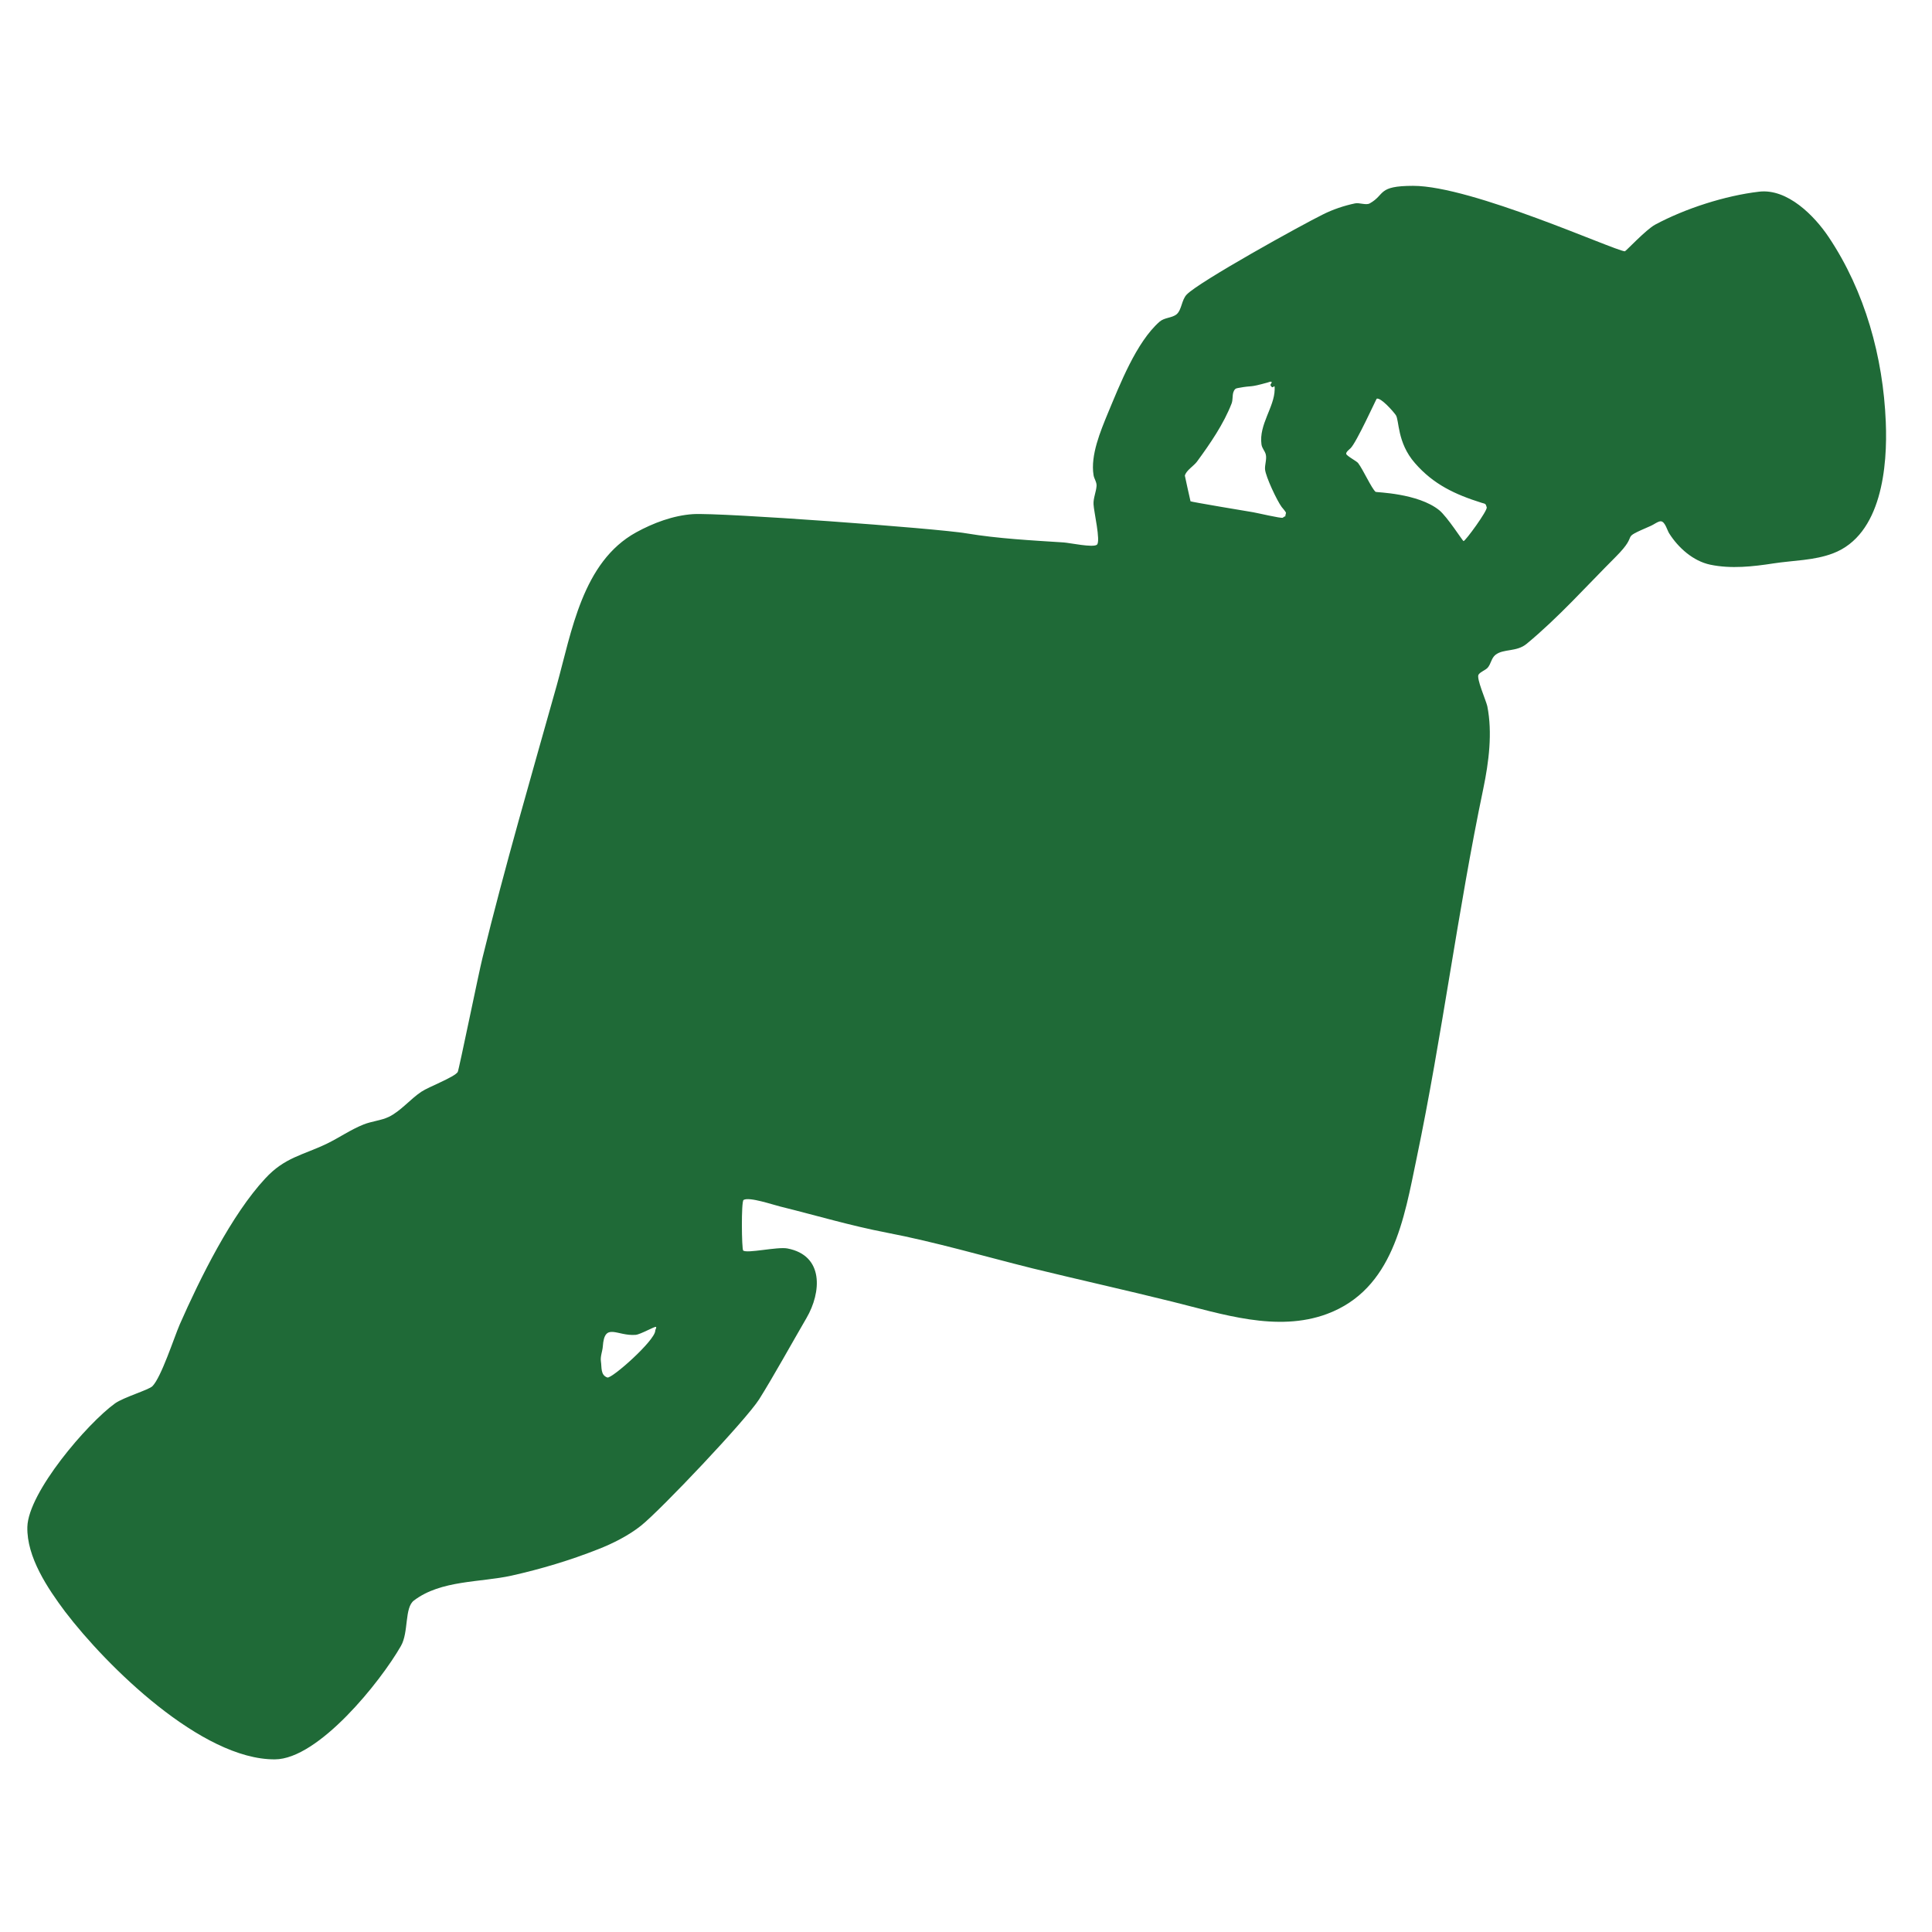
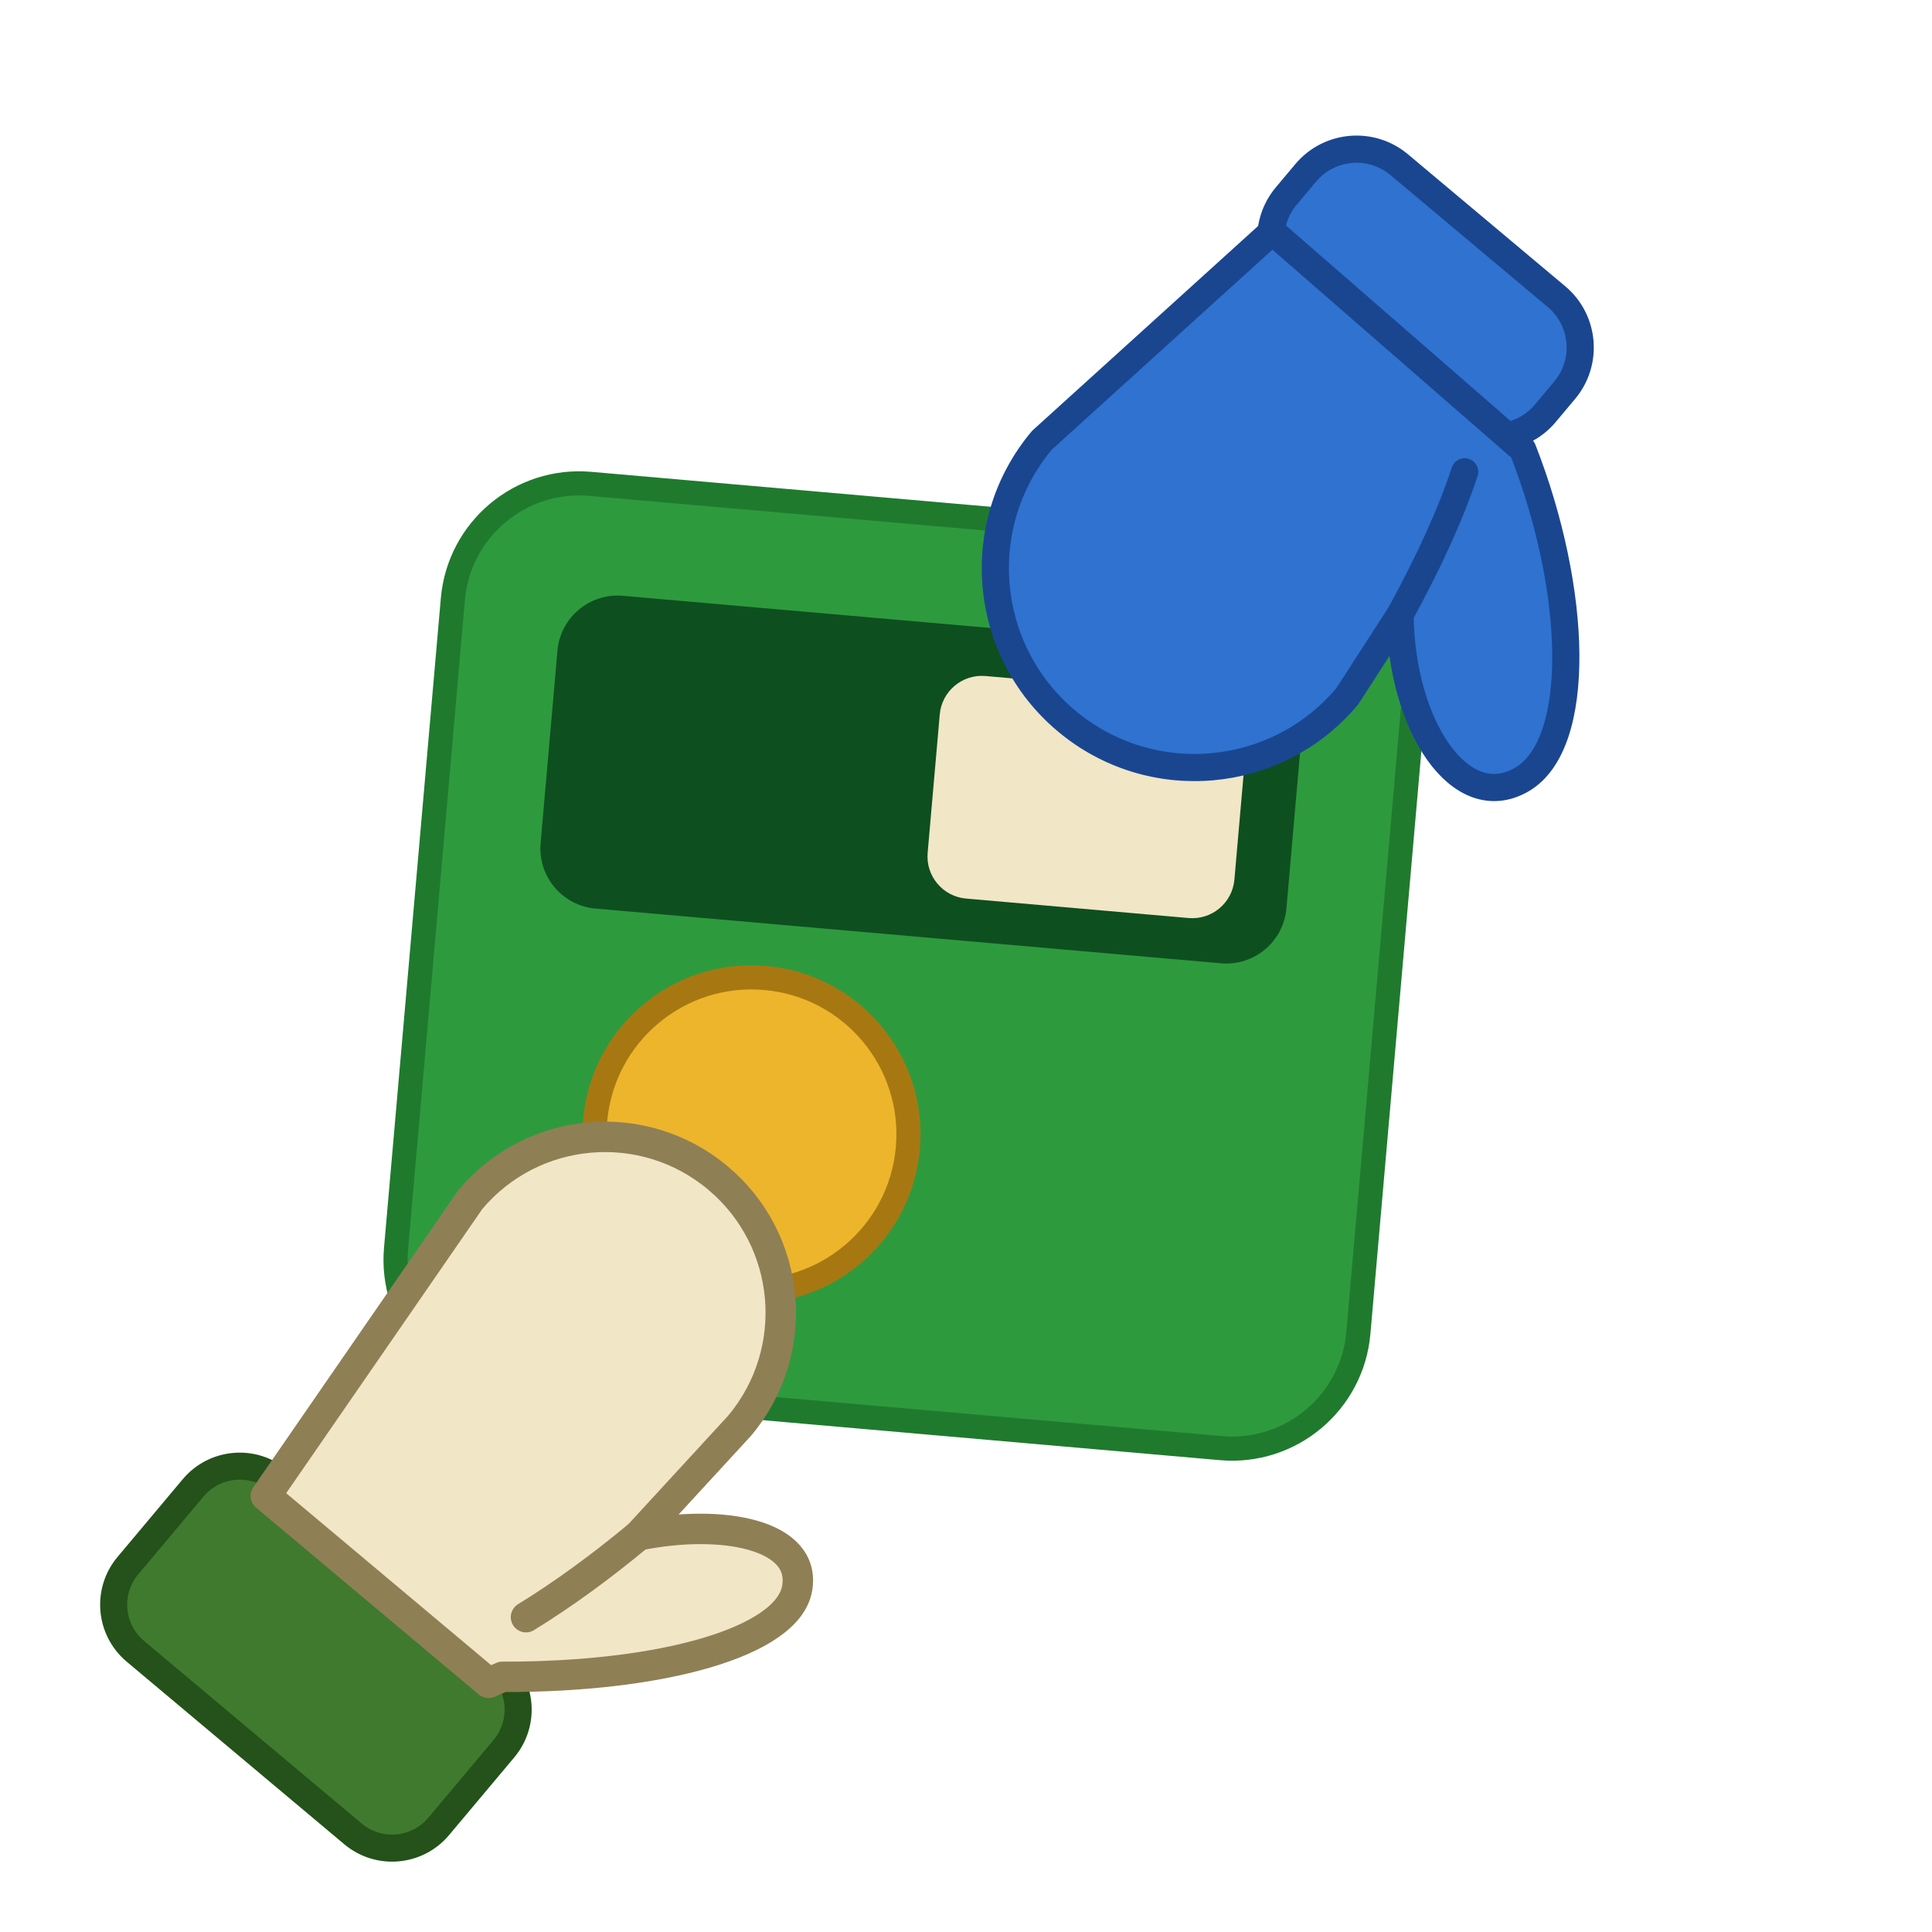
- <svg xmlns="http://www.w3.org/2000/svg" viewBox="0 0 1024 1024">
-   <path id="ouro-hx" fill="#1F6A37" fill-rule="evenodd" d="M145.7 932.5C106.9 932.7 56.6 883.2 34.5 854.2C25.3 841.9 14.1 825.3 14.5 809.3C15.0 790.9 46.3 754.4 61.0 743.8C65.7 740.5 78.8 736.7 80.8 734.7C85.5 729.9 92.2 709.1 95.3 701.9C106.0 677.6 122.7 643.8 140.6 624.6C150.9 613.4 160.5 612.3 173.2 606.2C179.8 603.0 185.9 598.7 192.7 596.0C196.9 594.3 202.0 593.9 206.0 592.0C212.3 589.0 217.6 582.4 223.4 578.6C227.3 576.0 240.7 571.0 242.6 568.2C243.2 567.3 254.0 514.4 255.7 507.8C267.6 459.2 281.6 411.3 295.1 363.2C303.0 334.8 308.7 297.9 337.1 282.2C346.2 277.2 356.8 273.2 367.3 272.5C381.9 271.6 496.4 280.0 512.3 282.7C529.1 285.5 546.7 286.4 563.7 287.5C566.9 287.7 579.4 290.4 581.4 288.7C583.5 286.9 579.7 270.9 579.6 267.3C579.4 264.1 581.0 260.7 581.2 257.5C581.3 255.4 579.9 253.8 579.6 251.8C577.9 241.3 583.3 228.5 587.2 219.0C593.5 204.0 602.2 181.4 614.6 170.5C617.3 168.2 621.1 168.6 623.6 166.6C626.4 164.2 626.2 159.0 629.0 156.1C635.7 149.2 689.7 119.3 701.3 113.6C706.5 111.0 712.4 109.0 718.2 107.8C720.5 107.3 724.0 108.9 726.0 107.8C734.4 103.1 729.8 98.5 749.0 98.5C780.2 98.5 855.3 132.7 861.2 133.2C861.7 133.2 872.3 121.8 877.2 119.1C893.2 110.5 914.4 103.7 932.3 101.6C947.4 99.8 961.7 114.4 969.2 125.6C988.5 154.4 998.1 189.3 999.5 223.6C1000.5 247.1 997.4 283.5 971.5 293.3C961.5 297.1 950.5 297.0 940.1 298.6C929.1 300.3 917.5 301.6 906.5 299.3C897.4 297.4 889.5 290.3 884.7 282.7C883.7 281.2 882.6 276.6 880.4 276.3C879.0 276.1 876.3 278.2 875.0 278.7C857.0 286.5 870.0 281.5 856.3 295.2C840.9 310.6 826.0 327.3 809.2 341.2C803.8 345.7 796.9 343.7 792.6 347.1C790.4 348.9 790.3 351.8 788.5 353.9C787.2 355.3 784.9 355.9 783.7 357.5C782.3 359.3 787.6 371.2 788.3 374.3C791.1 388.4 789.1 403.9 786.2 417.9C772.6 482.9 764.4 549.0 750.8 614.1C744.2 645.8 738.4 683.3 703.4 696.4C676.8 706.3 647.6 696.4 621.3 689.9C596.7 683.8 572.0 678.3 547.4 672.3C521.7 665.9 495.9 658.3 469.8 653.3C451.0 649.7 432.2 644.1 413.6 639.5C409.8 638.6 397.1 634.2 394.1 636.0C392.8 636.8 393.1 662.1 393.9 662.8C395.9 664.5 412.0 660.7 417.3 661.7C436.9 665.4 435.3 685.1 427.5 698.5C420.1 711.2 409.7 730.0 402.4 741.6C395.5 752.5 350.4 800.1 339.8 808.6C333.3 813.8 324.8 818.1 317.1 821.1C302.2 827.0 286.8 831.6 271.2 835.1C254.6 838.8 233.7 837.4 219.4 848.3C214.3 852.1 216.7 865.1 212.5 872.4C201.7 891.3 168.8 932.4 145.7 932.5ZM681.6 271.9C681.7 271.4 679.5 269.0 679.3 268.7C676.8 265.3 670.9 252.8 670.5 248.8C670.3 246.4 671.5 243.3 670.9 240.9C670.4 238.9 668.9 237.7 668.6 235.5C667.2 225.0 675.4 215.9 675.6 206.5C675.7 202.3 674.9 207.2 673.4 204.2C673.1 203.7 674.5 202.7 673.9 202.4C673.4 202.1 672.7 202.5 672.0 202.7C661.3 205.7 664.5 204.1 656.5 205.6C655.9 205.7 655.2 205.8 654.7 206.2C654.2 206.7 653.9 207.3 653.7 207.9C653.1 209.9 653.5 211.8 652.8 213.8C648.6 224.7 641.3 235.3 634.4 244.7C632.7 247.0 628.7 249.3 628.0 252.1C628.0 252.1 630.9 265.6 631.0 265.7C631.3 266.0 661.0 271.0 664.2 271.5C666.1 271.8 679.2 274.9 679.9 274.4C682.5 272.3 680.5 275.8 681.6 271.9ZM775.7 286.8C776.7 286.8 788.5 270.6 788.0 268.9C787.4 266.8 787.3 267.1 785.3 266.5C771.3 262.1 759.8 256.8 749.9 245.4C740.4 234.5 741.7 222.7 739.8 220.0C738.4 218.0 732.0 210.7 729.7 211.3C729.5 211.3 718.9 234.7 715.8 237.6C715.3 238.1 713.4 239.5 713.5 240.5C713.6 241.6 718.9 244.3 719.8 245.4C722.5 248.9 726.9 258.8 729.1 260.7C729.3 261.0 751.5 261.3 762.8 270.4C767.1 273.9 775.3 286.8 775.7 286.8ZM347.7 703.3C347.2 702.8 339.5 707.3 336.9 707.5C327.0 708.3 320.4 700.5 319.5 713.7C319.3 716.3 318.1 718.9 318.5 721.6C319.0 724.7 318.2 728.8 321.9 730.1C324.2 730.9 347.2 710.5 347.3 705.3C347.3 704.6 348.1 703.8 347.7 703.3Z" />
+ <svg xmlns="http://www.w3.org/2000/svg" viewBox="0 0 64 64">
+   <style>
+     .tiny { display: none }
+     @media (max-width: 24px) { .full { display: none } .tiny { display: inline } }
+   </style>
+   <svg class="tiny" viewBox="0 0 16 16">
+     <g>
+       <defs>
+         <clipPath id="hx-tile">
+           <rect x="0.5" y="0.5" width="15" height="15" rx="3.4" />
+         </clipPath>
+       </defs>
+       <rect x="0.5" y="0.5" width="15" height="15" rx="3.4" fill="#2E9A3E" />
+       <circle cx="10" cy="6" r="3.6" fill="#EDB52C" stroke="#A77812" stroke-width=".5" />
+       <g clip-path="url(#hx-tile)">
+         <g transform="translate(4.6,12.2) rotate(42)">
+           <rect x="-2.6" y="-0.4" width="5.2" height="4" rx="1" fill="#1D4A14" />
+           <path d="M-2.1,0 L-2.1,-5.6 A2.1,2.1 0 0 1 2.1,-5.6 L2.1,-2.4 L3.0,-3.6 A1,1 0 0 1 4.6,-2.4 L2.6,0.2 Z" fill="#F1E6C6" stroke="#8F7F55" stroke-width=".5" stroke-linejoin="round" />
+         </g>
+       </g>
+     </g>
+   </svg>
+   <g class="full">
+     <g transform="rotate(5 30 32)">
+       <rect x="14" y="17" width="32" height="30" rx="4.2" fill="#2E9A3E" stroke="#1F7A2E" stroke-width=".8" />
+       <rect x="17.6" y="20.6" width="24.8" height="10.4" rx="2" fill="#0E4F1F" />
+       <rect x="30.4" y="22.2" width="10.2" height="7.4" rx="1.4" fill="#F1E6C6" />
+       <circle cx="25.4" cy="38" r="5.2" fill="#EDB52C" stroke="#A77812" stroke-width=".8" />
+     </g>
+     <g transform="translate(40.6,17.6) rotate(-140) scale(-1.0,1.0)">
+       <rect x="-5.6" y="7.6" width="11.2" height="5.4" rx="2.2" fill="#2F72D0" stroke="#1A4690" stroke-width=".9" />
+       <path d="M-5.2,8.6 L-6.6,-1.6 A6.6,6.6 0 0 1 6.6,-1.6 L6.2,1.6 C8.6,-1.2 12.0,-2.2 12.8,0 C13.6,2.2 10.2,6.0 5.8,8.4 Z" fill="#2F72D0" stroke="#1A4690" stroke-width=".9" stroke-linejoin="round" />
+       <path d="M6.2,1.6 Q5.6,4.6 4.8,6.6" fill="none" stroke="#1A4690" stroke-width=".9" stroke-linecap="round" />
+     </g>
+     <g transform="translate(18.6,45.2) rotate(40) scale(1.12)">
+       <rect x="-6" y="8.0" width="12" height="6.6" rx="1.8" fill="#3F7A2E" stroke="#24521A" stroke-width=".8" />
+       <path d="M-4.2,8.6 L-5.2,-2 A5.2,5.2 0 0 1 5.2,-2 L5.0,2.4 C6.6,0.4 8.8,-0.8 9.6,0.6 C10.4,2.0 8.2,5.2 4.6,8.2 L4.4,8.6 Z" fill="#F1E6C6" stroke="#8F7F55" stroke-width="0.9" stroke-linejoin="round" />
+       <path d="M5.0,2.4 Q4.6,4.6 4.0,6.4" fill="none" stroke="#8F7F55" stroke-width="0.9" stroke-linecap="round" />
+     </g>
+   </g>
</svg>
